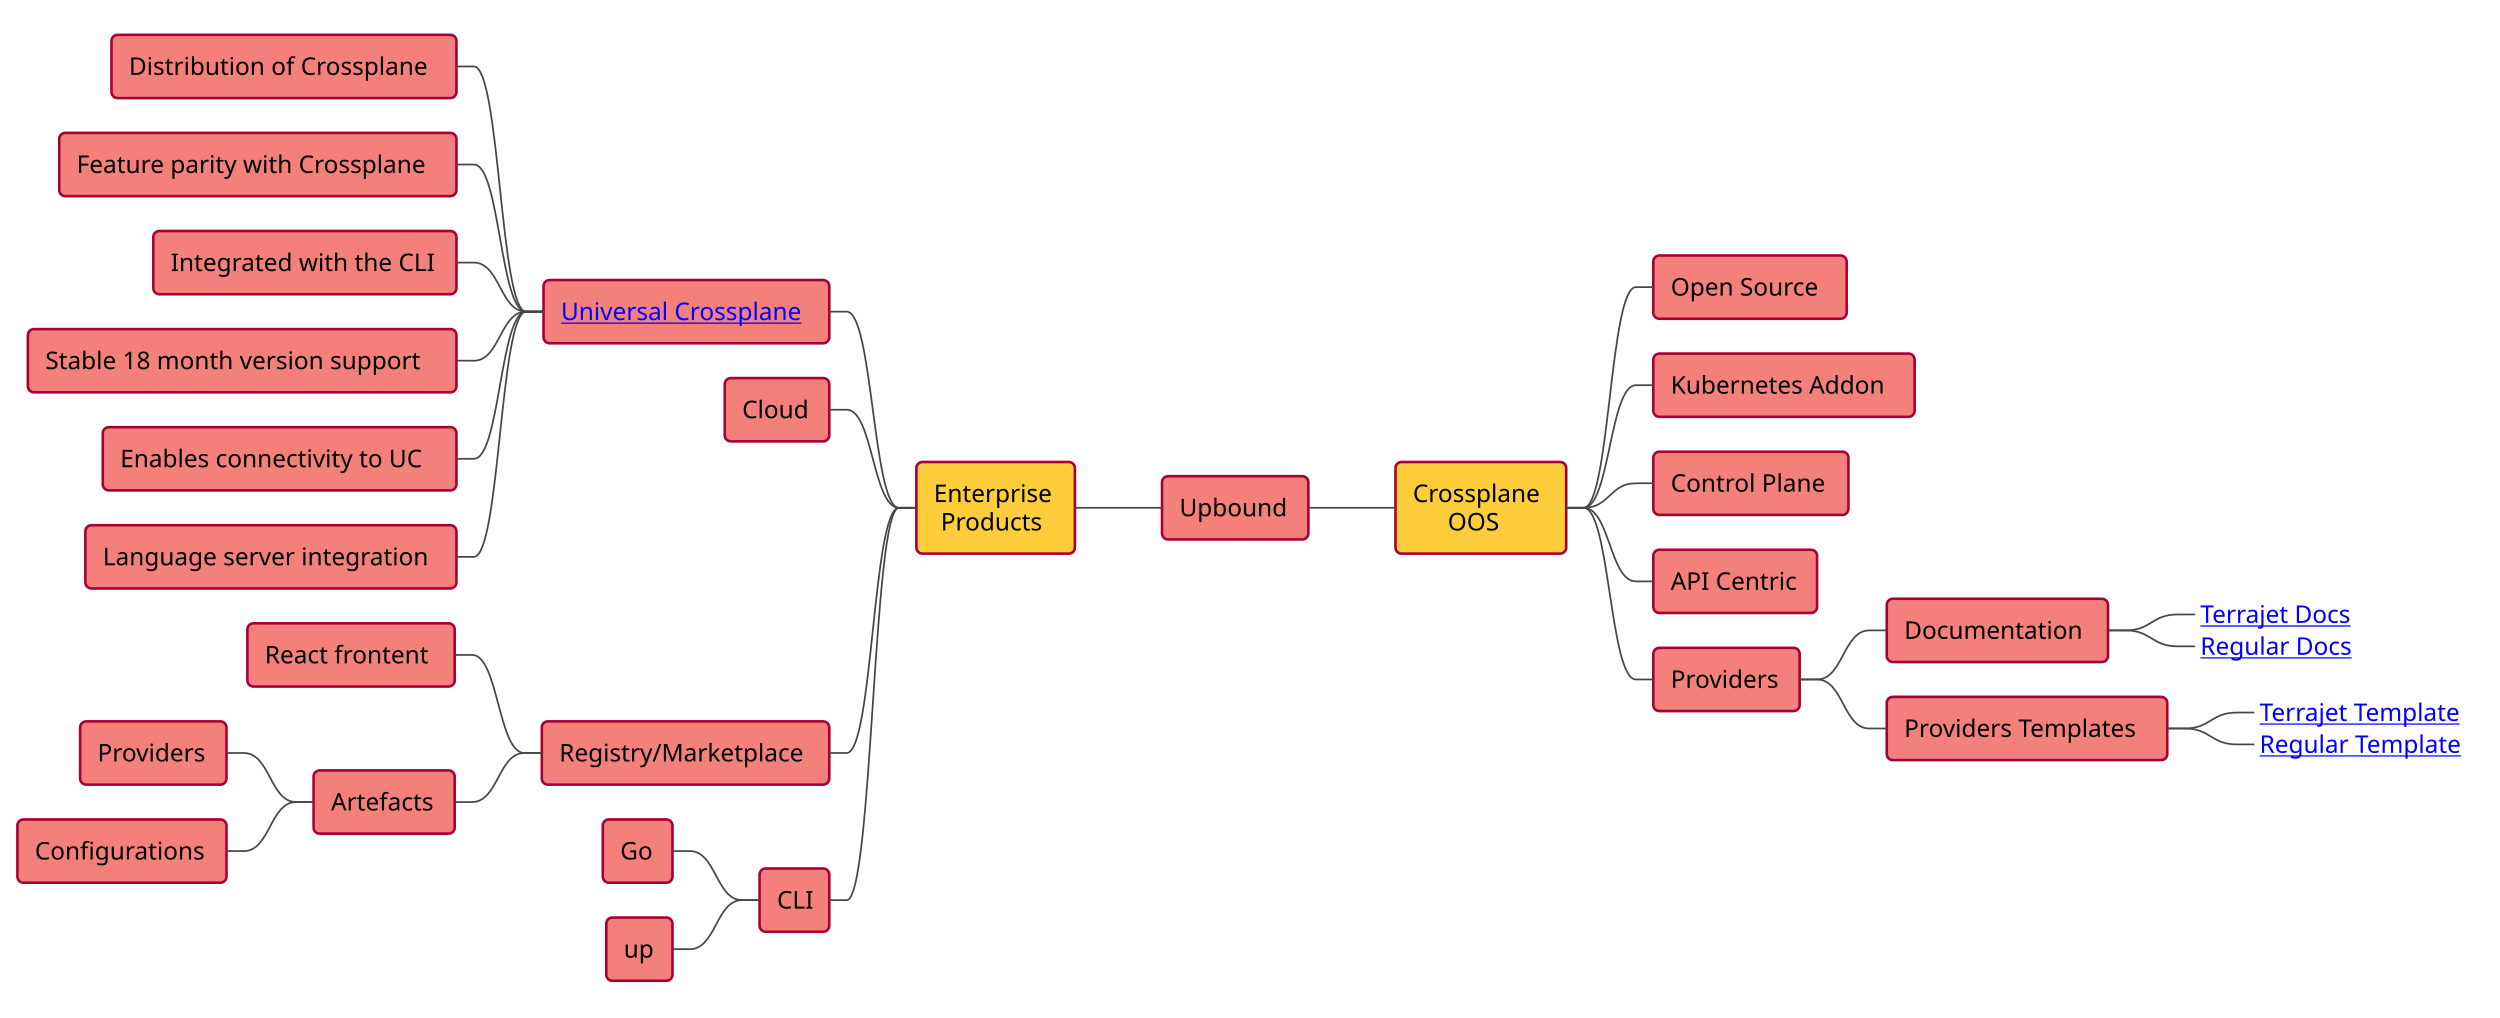
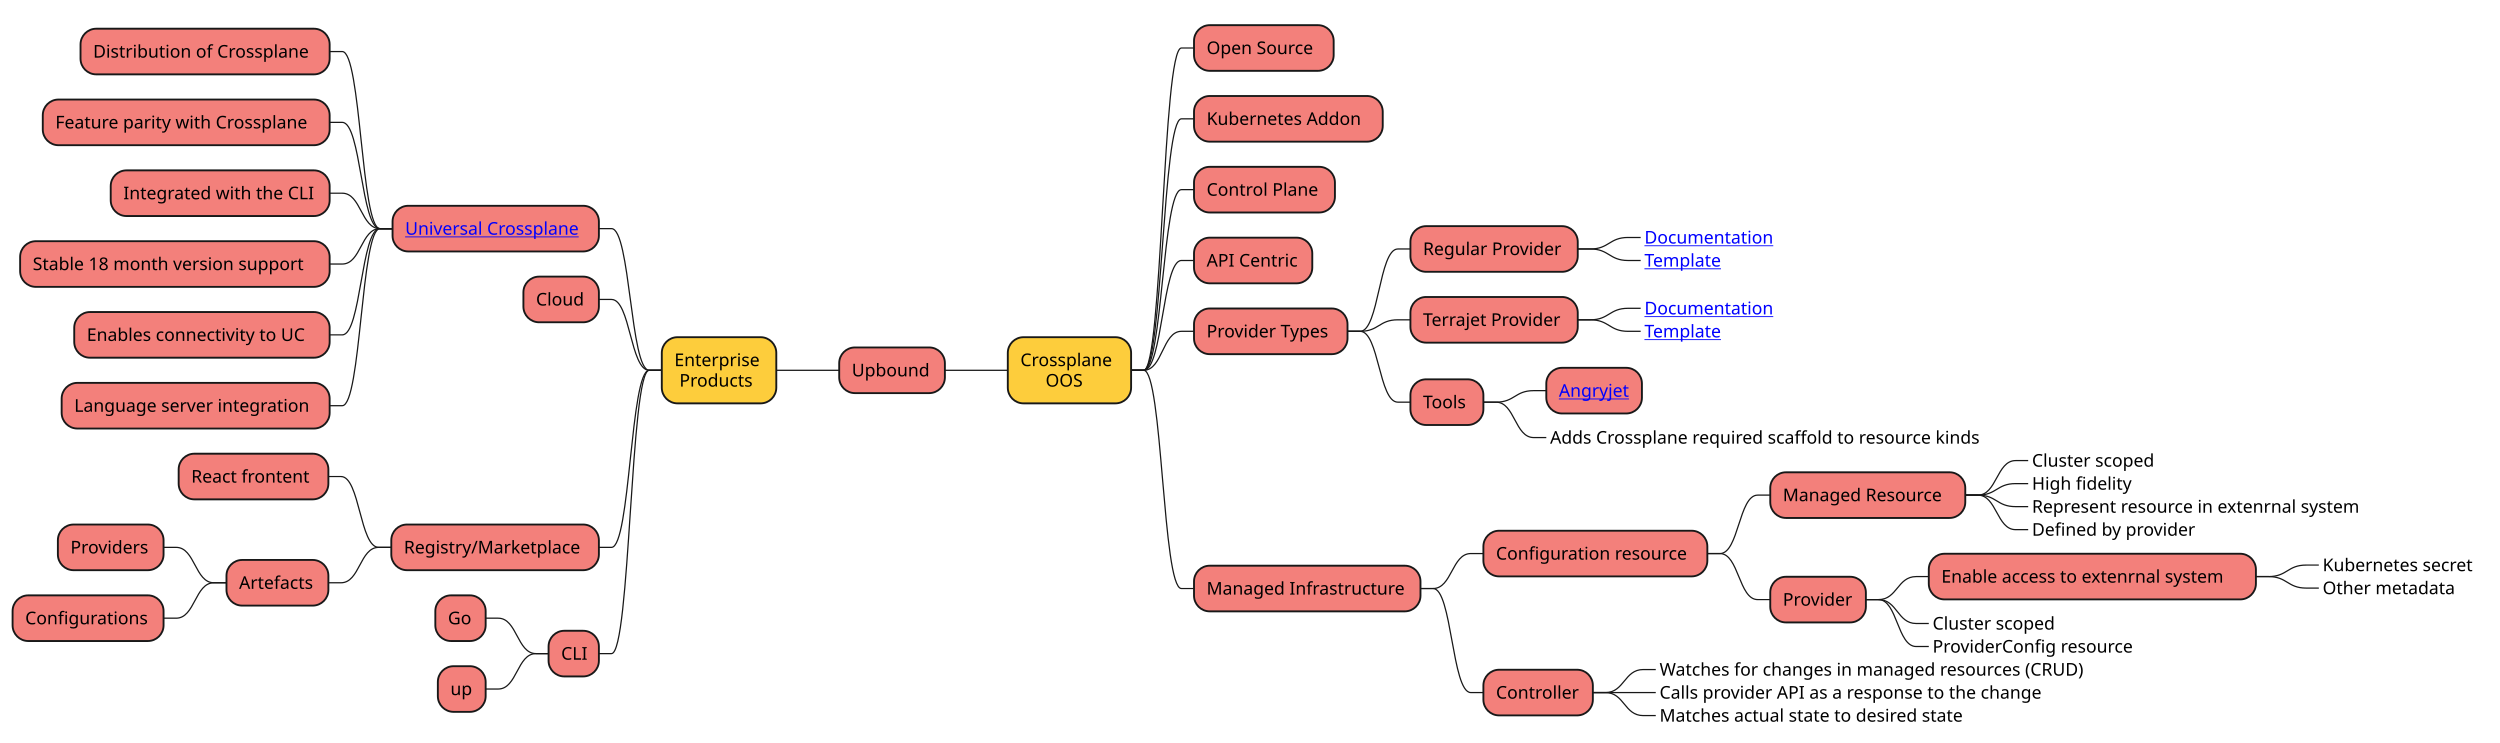
- <svg xmlns="http://www.w3.org/2000/svg" xmlns:xlink="http://www.w3.org/1999/xlink" contentScriptType="application/ecmascript" contentStyleType="text/css" height="584px" preserveAspectRatio="none" style="width:1435px;height:584px;background:#FFFFFF;" version="1.1" viewBox="0 0 1435 584" width="1435px" zoomAndPan="magnify">
+ <svg xmlns="http://www.w3.org/2000/svg" xmlns:xlink="http://www.w3.org/1999/xlink" contentStyleType="text/css" height="590px" preserveAspectRatio="none" style="width:1987px;height:590px;background:#FFFFFF;" version="1.1" viewBox="0 0 1987 590" width="1987px" zoomAndPan="magnify">
  <defs />
  <g>
-     <rect fill="#F3807B" height="36.297" rx="3.5" ry="3.5" style="stroke:#A80036;stroke-width:1.5;" width="84" x="667" y="273.336" />
-     <text fill="#000000" font-family="sans-serif" font-size="14" lengthAdjust="spacing" textLength="64" x="677" y="296.331">Upbound</text>
-     <rect fill="#FDCD3C" height="52.594" rx="3.5" ry="3.5" style="stroke:#A80036;stroke-width:1.5;" width="98" x="801" y="265.188" />
-     <text fill="#000000" font-family="sans-serif" font-size="14" lengthAdjust="spacing" textLength="78" x="811" y="288.183">Crossplane</text>
-     <text fill="#000000" font-family="sans-serif" font-size="14" lengthAdjust="spacing" textLength="31" x="831" y="304.479">OOS</text>
-     <rect fill="#F3807B" height="36.297" rx="3.5" ry="3.5" style="stroke:#A80036;stroke-width:1.5;" width="111" x="949" y="146.668" />
-     <text fill="#000000" font-family="sans-serif" font-size="14" lengthAdjust="spacing" textLength="91" x="959" y="169.663">Open Source</text>
-     <path d="M899,291.484 L909,291.484 C924,291.484 924,164.816 939,164.816 L949,164.816 " fill="none" style="stroke:#454645;stroke-width:1.0;" />
-     <rect fill="#F3807B" height="36.297" rx="3.5" ry="3.5" style="stroke:#A80036;stroke-width:1.5;" width="150" x="949" y="202.965" />
-     <text fill="#000000" font-family="sans-serif" font-size="14" lengthAdjust="spacing" textLength="130" x="959" y="225.96">Kubernetes Addon</text>
-     <path d="M899,291.484 L909,291.484 C924,291.484 924,221.113 939,221.113 L949,221.113 " fill="none" style="stroke:#454645;stroke-width:1.0;" />
-     <rect fill="#F3807B" height="36.297" rx="3.5" ry="3.5" style="stroke:#A80036;stroke-width:1.5;" width="112" x="949" y="259.262" />
-     <text fill="#000000" font-family="sans-serif" font-size="14" lengthAdjust="spacing" textLength="92" x="959" y="282.257">Control Plane</text>
-     <path d="M899,291.484 L909,291.484 C924,291.484 924,277.41 939,277.41 L949,277.41 " fill="none" style="stroke:#454645;stroke-width:1.0;" />
-     <rect fill="#F3807B" height="36.297" rx="3.5" ry="3.5" style="stroke:#A80036;stroke-width:1.5;" width="94" x="949" y="315.559" />
-     <text fill="#000000" font-family="sans-serif" font-size="14" lengthAdjust="spacing" textLength="74" x="959" y="338.554">API Centric</text>
-     <path d="M899,291.484 L909,291.484 C924,291.484 924,333.707 939,333.707 L949,333.707 " fill="none" style="stroke:#454645;stroke-width:1.0;" />
-     <rect fill="#F3807B" height="36.297" rx="3.5" ry="3.5" style="stroke:#A80036;stroke-width:1.5;" width="84" x="949" y="371.856" />
-     <text fill="#000000" font-family="sans-serif" font-size="14" lengthAdjust="spacing" textLength="64" x="959" y="394.851">Providers</text>
-     <rect fill="#F3807B" height="36.297" rx="3.5" ry="3.5" style="stroke:#A80036;stroke-width:1.5;" width="127" x="1083" y="343.707" />
-     <text fill="#000000" font-family="sans-serif" font-size="14" lengthAdjust="spacing" textLength="107" x="1093" y="366.702">Documentation</text>
+     <rect fill="#F3807B" height="36.297" rx="12.5" ry="12.5" style="stroke:#181818;stroke-width:1.5;" width="84" x="667" y="276.152" />
+     <text fill="#000000" font-family="sans-serif" font-size="14" lengthAdjust="spacing" textLength="64" x="677" y="299.147">Upbound</text>
+     <rect fill="#FDCD3C" height="52.594" rx="12.5" ry="12.5" style="stroke:#181818;stroke-width:1.5;" width="98" x="801" y="268.004" />
+     <text fill="#000000" font-family="sans-serif" font-size="14" lengthAdjust="spacing" textLength="78" x="811" y="290.999">Crossplane</text>
+     <text fill="#000000" font-family="sans-serif" font-size="14" lengthAdjust="spacing" textLength="31" x="831" y="307.296">OOS</text>
+     <rect fill="#F3807B" height="36.297" rx="12.5" ry="12.5" style="stroke:#181818;stroke-width:1.5;" width="111" x="949" y="20" />
+     <text fill="#000000" font-family="sans-serif" font-size="14" lengthAdjust="spacing" textLength="91" x="959" y="42.995">Open Source</text>
+     <path d="M899,294.301 L909,294.301 C924,294.301 924,38.148 939,38.148 L949,38.148 " fill="none" style="stroke:#181818;stroke-width:1.0;" />
+     <rect fill="#F3807B" height="36.297" rx="12.5" ry="12.5" style="stroke:#181818;stroke-width:1.5;" width="150" x="949" y="76.297" />
+     <text fill="#000000" font-family="sans-serif" font-size="14" lengthAdjust="spacing" textLength="130" x="959" y="99.292">Kubernetes Addon</text>
+     <path d="M899,294.301 L909,294.301 C924,294.301 924,94.445 939,94.445 L949,94.445 " fill="none" style="stroke:#181818;stroke-width:1.0;" />
+     <rect fill="#F3807B" height="36.297" rx="12.5" ry="12.5" style="stroke:#181818;stroke-width:1.5;" width="112" x="949" y="132.594" />
+     <text fill="#000000" font-family="sans-serif" font-size="14" lengthAdjust="spacing" textLength="92" x="959" y="155.589">Control Plane</text>
+     <path d="M899,294.301 L909,294.301 C924,294.301 924,150.742 939,150.742 L949,150.742 " fill="none" style="stroke:#181818;stroke-width:1.0;" />
+     <rect fill="#F3807B" height="36.297" rx="12.5" ry="12.5" style="stroke:#181818;stroke-width:1.5;" width="94" x="949" y="188.891" />
+     <text fill="#000000" font-family="sans-serif" font-size="14" lengthAdjust="spacing" textLength="74" x="959" y="211.886">API Centric</text>
+     <path d="M899,294.301 L909,294.301 C924,294.301 924,207.039 939,207.039 L949,207.039 " fill="none" style="stroke:#181818;stroke-width:1.0;" />
+     <rect fill="#F3807B" height="36.297" rx="12.5" ry="12.5" style="stroke:#181818;stroke-width:1.5;" width="122" x="949" y="245.188" />
+     <text fill="#000000" font-family="sans-serif" font-size="14" lengthAdjust="spacing" textLength="102" x="959" y="268.183">Provider Types</text>
+     <rect fill="#F3807B" height="36.297" rx="12.5" ry="12.5" style="stroke:#181818;stroke-width:1.5;" width="133" x="1121" y="179.742" />
+     <text fill="#000000" font-family="sans-serif" font-size="14" lengthAdjust="spacing" textLength="113" x="1131" y="202.737">Regular Provider</text>
+     <a href="https://github.com/crossplane/crossplane/blob/master/docs/contributing/provider_development_guide.md" target="_top" title="https://github.com/crossplane/crossplane/blob/master/docs/contributing/provider_development_guide.md" xlink:actuate="onRequest" xlink:href="https://github.com/crossplane/crossplane/blob/master/docs/contributing/provider_development_guide.md" xlink:show="new" xlink:title="https://github.com/crossplane/crossplane/blob/master/docs/contributing/provider_development_guide.md" xlink:type="simple">
+       <text fill="#0000FF" font-family="sans-serif" font-size="14" lengthAdjust="spacing" text-decoration="underline" textLength="107" x="1307" y="193.589">Documentation</text>
+     </a>
+     <path d="M1254,197.891 L1264,197.891 C1279,197.891 1279,188.742 1294,188.742 L1304,188.742 " fill="none" style="stroke:#181818;stroke-width:1.0;" />
+     <a href="https://github.com/crossplane/provider-template" target="_top" title="https://github.com/crossplane/provider-template" xlink:actuate="onRequest" xlink:href="https://github.com/crossplane/provider-template" xlink:show="new" xlink:title="https://github.com/crossplane/provider-template" xlink:type="simple">
+       <text fill="#0000FF" font-family="sans-serif" font-size="14" lengthAdjust="spacing" text-decoration="underline" textLength="65" x="1307" y="211.886">Template</text>
+     </a>
+     <text fill="#000000" font-family="sans-serif" font-size="14" lengthAdjust="spacing" textLength="4" x="1372" y="211.886"> </text>
+     <path d="M1254,197.891 L1264,197.891 C1279,197.891 1279,207.039 1294,207.039 L1304,207.039 " fill="none" style="stroke:#181818;stroke-width:1.0;" />
+     <path d="M1071,263.336 L1081,263.336 C1096,263.336 1096,197.891 1111,197.891 L1121,197.891 " fill="none" style="stroke:#181818;stroke-width:1.0;" />
+     <rect fill="#F3807B" height="36.297" rx="12.5" ry="12.5" style="stroke:#181818;stroke-width:1.5;" width="133" x="1121" y="236.039" />
+     <text fill="#000000" font-family="sans-serif" font-size="14" lengthAdjust="spacing" textLength="113" x="1131" y="259.034">Terrajet Provider</text>
    <a href="https://github.com/crossplane/terrajet/blob/main/docs/generating-a-provider.md" target="_top" title="https://github.com/crossplane/terrajet/blob/main/docs/generating-a-provider.md" xlink:actuate="onRequest" xlink:href="https://github.com/crossplane/terrajet/blob/main/docs/generating-a-provider.md" xlink:show="new" xlink:title="https://github.com/crossplane/terrajet/blob/main/docs/generating-a-provider.md" xlink:type="simple">
-       <text fill="#0000FF" font-family="sans-serif" font-size="14" lengthAdjust="spacing" text-decoration="underline" textLength="93" x="1263" y="357.554">Terrajet Docs</text>
+       <text fill="#0000FF" font-family="sans-serif" font-size="14" lengthAdjust="spacing" text-decoration="underline" textLength="107" x="1307" y="249.886">Documentation</text>
    </a>
-     <path d="M1210,361.856 L1220,361.856 C1235,361.856 1235,352.707 1250,352.707 L1260,352.707 " fill="none" style="stroke:#454645;stroke-width:1.0;" />
-     <a href="https://github.com/crossplane/crossplane/blob/master/docs/contributing/provider_development_guide.md" target="_top" title="https://github.com/crossplane/crossplane/blob/master/docs/contributing/provider_development_guide.md" xlink:actuate="onRequest" xlink:href="https://github.com/crossplane/crossplane/blob/master/docs/contributing/provider_development_guide.md" xlink:show="new" xlink:title="https://github.com/crossplane/crossplane/blob/master/docs/contributing/provider_development_guide.md" xlink:type="simple">
-       <text fill="#0000FF" font-family="sans-serif" font-size="14" lengthAdjust="spacing" text-decoration="underline" textLength="93" x="1263" y="375.851">Regular Docs</text>
+     <path d="M1254,254.188 L1264,254.188 C1279,254.188 1279,245.039 1294,245.039 L1304,245.039 " fill="none" style="stroke:#181818;stroke-width:1.0;" />
+     <a href="https://github.com/crossplane-contrib/provider-jet-template" target="_top" title="https://github.com/crossplane-contrib/provider-jet-template" xlink:actuate="onRequest" xlink:href="https://github.com/crossplane-contrib/provider-jet-template" xlink:show="new" xlink:title="https://github.com/crossplane-contrib/provider-jet-template" xlink:type="simple">
+       <text fill="#0000FF" font-family="sans-serif" font-size="14" lengthAdjust="spacing" text-decoration="underline" textLength="65" x="1307" y="268.183">Template</text>
    </a>
-     <path d="M1210,361.856 L1220,361.856 C1235,361.856 1235,371.004 1250,371.004 L1260,371.004 " fill="none" style="stroke:#454645;stroke-width:1.0;" />
-     <path d="M1033,390.004 L1043,390.004 C1058,390.004 1058,361.856 1073,361.856 L1083,361.856 " fill="none" style="stroke:#454645;stroke-width:1.0;" />
-     <rect fill="#F3807B" height="36.297" rx="3.5" ry="3.5" style="stroke:#A80036;stroke-width:1.5;" width="161" x="1083" y="400.004" />
-     <text fill="#000000" font-family="sans-serif" font-size="14" lengthAdjust="spacing" textLength="141" x="1093" y="422.999">Providers Templates</text>
-     <a href="https://github.com/crossplane-contrib/provider-jet-template" target="_top" title="https://github.com/crossplane-contrib/provider-jet-template" xlink:actuate="onRequest" xlink:href="https://github.com/crossplane-contrib/provider-jet-template" xlink:show="new" xlink:title="https://github.com/crossplane-contrib/provider-jet-template" xlink:type="simple">
-       <text fill="#0000FF" font-family="sans-serif" font-size="14" lengthAdjust="spacing" text-decoration="underline" textLength="122" x="1297" y="413.851">Terrajet Template</text>
+     <text fill="#000000" font-family="sans-serif" font-size="14" lengthAdjust="spacing" textLength="4" x="1372" y="268.183"> </text>
+     <path d="M1254,254.188 L1264,254.188 C1279,254.188 1279,263.336 1294,263.336 L1304,263.336 " fill="none" style="stroke:#181818;stroke-width:1.0;" />
+     <path d="M1071,263.336 L1081,263.336 C1096,263.336 1096,254.188 1111,254.188 L1121,254.188 " fill="none" style="stroke:#181818;stroke-width:1.0;" />
+     <rect fill="#F3807B" height="36.297" rx="12.5" ry="12.5" style="stroke:#181818;stroke-width:1.5;" width="58" x="1121" y="301.484" />
+     <text fill="#000000" font-family="sans-serif" font-size="14" lengthAdjust="spacing" textLength="38" x="1131" y="324.479">Tools</text>
+     <rect fill="#F3807B" height="36.297" rx="12.5" ry="12.5" style="stroke:#181818;stroke-width:1.5;" width="76" x="1229" y="292.336" />
+     <a href="https://github.com/crossplane/crossplane-tools/blob/master/README.md" target="_top" title="https://github.com/crossplane/crossplane-tools/blob/master/README.md" xlink:actuate="onRequest" xlink:href="https://github.com/crossplane/crossplane-tools/blob/master/README.md" xlink:show="new" xlink:title="https://github.com/crossplane/crossplane-tools/blob/master/README.md" xlink:type="simple">
+       <text fill="#0000FF" font-family="sans-serif" font-size="14" lengthAdjust="spacing" text-decoration="underline" textLength="56" x="1239" y="315.331">Angryjet</text>
    </a>
-     <text fill="#000000" font-family="sans-serif" font-size="14" lengthAdjust="spacing" textLength="0" x="1423" y="413.851" />
-     <path d="M1244,418.152 L1254,418.152 C1269,418.152 1269,409.004 1284,409.004 L1294,409.004 " fill="none" style="stroke:#454645;stroke-width:1.0;" />
-     <a href="https://github.com/crossplane/provider-template" target="_top" title="https://github.com/crossplane/provider-template" xlink:actuate="onRequest" xlink:href="https://github.com/crossplane/provider-template" xlink:show="new" xlink:title="https://github.com/crossplane/provider-template" xlink:type="simple">
-       <text fill="#0000FF" font-family="sans-serif" font-size="14" lengthAdjust="spacing" text-decoration="underline" textLength="122" x="1297" y="432.147">Regular Template</text>
+     <path d="M1179,319.633 L1189,319.633 C1204,319.633 1204,310.484 1219,310.484 L1229,310.484 " fill="none" style="stroke:#181818;stroke-width:1.0;" />
+     <text fill="#000000" font-family="sans-serif" font-size="14" lengthAdjust="spacing" textLength="361" x="1232" y="352.628">Adds Crossplane required scaffold to resource kinds</text>
+     <path d="M1179,319.633 L1189,319.633 C1204,319.633 1204,347.781 1219,347.781 L1229,347.781 " fill="none" style="stroke:#181818;stroke-width:1.0;" />
+     <path d="M1071,263.336 L1081,263.336 C1096,263.336 1096,319.633 1111,319.633 L1121,319.633 " fill="none" style="stroke:#181818;stroke-width:1.0;" />
+     <path d="M899,294.301 L909,294.301 C924,294.301 924,263.336 939,263.336 L949,263.336 " fill="none" style="stroke:#181818;stroke-width:1.0;" />
+     <rect fill="#F3807B" height="36.297" rx="12.5" ry="12.5" style="stroke:#181818;stroke-width:1.5;" width="180" x="949" y="449.617" />
+     <text fill="#000000" font-family="sans-serif" font-size="14" lengthAdjust="spacing" textLength="160" x="959" y="472.612">Managed Infrastructure</text>
+     <rect fill="#F3807B" height="36.297" rx="12.5" ry="12.5" style="stroke:#181818;stroke-width:1.5;" width="178" x="1179" y="421.82" />
+     <text fill="#000000" font-family="sans-serif" font-size="14" lengthAdjust="spacing" textLength="158" x="1189" y="444.815">Configuration resource</text>
+     <rect fill="#F3807B" height="36.297" rx="12.5" ry="12.5" style="stroke:#181818;stroke-width:1.5;" width="155" x="1407" y="375.375" />
+     <text fill="#000000" font-family="sans-serif" font-size="14" lengthAdjust="spacing" textLength="135" x="1417" y="398.37">Managed Resource</text>
+     <text fill="#000000" font-family="sans-serif" font-size="14" lengthAdjust="spacing" textLength="105" x="1615" y="370.925">Cluster scoped</text>
+     <path d="M1562,393.523 L1572,393.523 C1587,393.523 1587,366.078 1602,366.078 L1612,366.078 " fill="none" style="stroke:#181818;stroke-width:1.0;" />
+     <text fill="#000000" font-family="sans-serif" font-size="14" lengthAdjust="spacing" textLength="78" x="1615" y="389.222">High fidelity</text>
+     <path d="M1562,393.523 L1572,393.523 C1587,393.523 1587,384.375 1602,384.375 L1612,384.375 " fill="none" style="stroke:#181818;stroke-width:1.0;" />
+     <text fill="#000000" font-family="sans-serif" font-size="14" lengthAdjust="spacing" textLength="277" x="1615" y="407.519">Represent resource in extenrnal system</text>
+     <path d="M1562,393.523 L1572,393.523 C1587,393.523 1587,402.672 1602,402.672 L1612,402.672 " fill="none" style="stroke:#181818;stroke-width:1.0;" />
+     <text fill="#000000" font-family="sans-serif" font-size="14" lengthAdjust="spacing" textLength="134" x="1615" y="425.815">Defined by provider</text>
+     <path d="M1562,393.523 L1572,393.523 C1587,393.523 1587,420.969 1602,420.969 L1612,420.969 " fill="none" style="stroke:#181818;stroke-width:1.0;" />
+     <path d="M1357,439.969 L1367,439.969 C1382,439.969 1382,393.523 1397,393.523 L1407,393.523 " fill="none" style="stroke:#181818;stroke-width:1.0;" />
+     <rect fill="#F3807B" height="36.297" rx="12.5" ry="12.5" style="stroke:#181818;stroke-width:1.5;" width="76" x="1407" y="458.414" />
+     <text fill="#000000" font-family="sans-serif" font-size="14" lengthAdjust="spacing" textLength="56" x="1417" y="481.409">Provider</text>
+     <rect fill="#F3807B" height="36.297" rx="12.5" ry="12.5" style="stroke:#181818;stroke-width:1.5;" width="260" x="1533" y="440.117" />
+     <text fill="#000000" font-family="sans-serif" font-size="14" lengthAdjust="spacing" textLength="240" x="1543" y="463.112">Enable access to extenrnal system</text>
+     <text fill="#000000" font-family="sans-serif" font-size="14" lengthAdjust="spacing" textLength="129" x="1846" y="453.964">Kubernetes secret</text>
+     <path d="M1793,458.266 L1803,458.266 C1818,458.266 1818,449.117 1833,449.117 L1843,449.117 " fill="none" style="stroke:#181818;stroke-width:1.0;" />
+     <text fill="#000000" font-family="sans-serif" font-size="14" lengthAdjust="spacing" textLength="108" x="1846" y="472.261">Other metadata</text>
+     <path d="M1793,458.266 L1803,458.266 C1818,458.266 1818,467.414 1833,467.414 L1843,467.414 " fill="none" style="stroke:#181818;stroke-width:1.0;" />
+     <path d="M1483,476.562 L1493,476.562 C1508,476.562 1508,458.266 1523,458.266 L1533,458.266 " fill="none" style="stroke:#181818;stroke-width:1.0;" />
+     <text fill="#000000" font-family="sans-serif" font-size="14" lengthAdjust="spacing" textLength="105" x="1536" y="500.409">Cluster scoped</text>
+     <path d="M1483,476.562 L1493,476.562 C1508,476.562 1508,495.562 1523,495.562 L1533,495.562 " fill="none" style="stroke:#181818;stroke-width:1.0;" />
+     <text fill="#000000" font-family="sans-serif" font-size="14" lengthAdjust="spacing" textLength="166" x="1536" y="518.706">ProviderConfig resource</text>
+     <path d="M1483,476.562 L1493,476.562 C1508,476.562 1508,513.859 1523,513.859 L1533,513.859 " fill="none" style="stroke:#181818;stroke-width:1.0;" />
+     <path d="M1357,439.969 L1367,439.969 C1382,439.969 1382,476.562 1397,476.562 L1407,476.562 " fill="none" style="stroke:#181818;stroke-width:1.0;" />
+     <path d="M1129,467.766 L1139,467.766 C1154,467.766 1154,439.969 1169,439.969 L1179,439.969 " fill="none" style="stroke:#181818;stroke-width:1.0;" />
+     <rect fill="#F3807B" height="36.297" rx="12.5" ry="12.5" style="stroke:#181818;stroke-width:1.5;" width="87" x="1179" y="532.305" />
+     <text fill="#000000" font-family="sans-serif" font-size="14" lengthAdjust="spacing" textLength="67" x="1189" y="555.3">Controller</text>
+     <text fill="#000000" font-family="sans-serif" font-size="14" lengthAdjust="spacing" textLength="360" x="1319" y="537.003">Watches for changes in managed resources (CRUD)</text>
+     <path d="M1266,550.453 L1276,550.453 C1291,550.453 1291,532.156 1306,532.156 L1316,532.156 " fill="none" style="stroke:#181818;stroke-width:1.0;" />
+     <text fill="#000000" font-family="sans-serif" font-size="14" lengthAdjust="spacing" textLength="320" x="1319" y="555.3">Calls provider API as a response to the change</text>
+     <path d="M1266,550.453 L1276,550.453 C1291,550.453 1291,550.453 1306,550.453 L1316,550.453 " fill="none" style="stroke:#181818;stroke-width:1.0;" />
+     <text fill="#000000" font-family="sans-serif" font-size="14" lengthAdjust="spacing" textLength="256" x="1319" y="573.597">Matches actual state to desired state</text>
+     <path d="M1266,550.453 L1276,550.453 C1291,550.453 1291,568.75 1306,568.75 L1316,568.75 " fill="none" style="stroke:#181818;stroke-width:1.0;" />
+     <path d="M1129,467.766 L1139,467.766 C1154,467.766 1154,550.453 1169,550.453 L1179,550.453 " fill="none" style="stroke:#181818;stroke-width:1.0;" />
+     <path d="M899,294.301 L909,294.301 C924,294.301 924,467.766 939,467.766 L949,467.766 " fill="none" style="stroke:#181818;stroke-width:1.0;" />
+     <path d="M751,294.301 L761,294.301 C776,294.301 776,294.301 791,294.301 L801,294.301 " fill="none" style="stroke:#181818;stroke-width:1.0;" />
+     <rect fill="#FDCD3C" height="52.594" rx="12.5" ry="12.5" style="stroke:#181818;stroke-width:1.5;" width="91" x="526" y="268.004" />
+     <text fill="#000000" font-family="sans-serif" font-size="14" lengthAdjust="spacing" textLength="71" x="536" y="290.999">Enterprise</text>
+     <text fill="#000000" font-family="sans-serif" font-size="14" lengthAdjust="spacing" textLength="62" x="540" y="307.296">Products</text>
+     <rect fill="#F3807B" height="36.297" rx="12.5" ry="12.5" style="stroke:#181818;stroke-width:1.5;" width="164" x="312" y="163.559" />
+     <a href="https://github.com/upbound/universal-crossplane" target="_top" title="https://github.com/upbound/universal-crossplane" xlink:actuate="onRequest" xlink:href="https://github.com/upbound/universal-crossplane" xlink:show="new" xlink:title="https://github.com/upbound/universal-crossplane" xlink:type="simple">
+       <text fill="#0000FF" font-family="sans-serif" font-size="14" lengthAdjust="spacing" text-decoration="underline" textLength="144" x="322" y="186.554">Universal Crossplane</text>
    </a>
-     <text fill="#000000" font-family="sans-serif" font-size="14" lengthAdjust="spacing" textLength="0" x="1423" y="432.147" />
-     <path d="M1244,418.152 L1254,418.152 C1269,418.152 1269,427.301 1284,427.301 L1294,427.301 " fill="none" style="stroke:#454645;stroke-width:1.0;" />
-     <path d="M1033,390.004 L1043,390.004 C1058,390.004 1058,418.152 1073,418.152 L1083,418.152 " fill="none" style="stroke:#454645;stroke-width:1.0;" />
-     <path d="M899,291.484 L909,291.484 C924,291.484 924,390.004 939,390.004 L949,390.004 " fill="none" style="stroke:#454645;stroke-width:1.0;" />
-     <path d="M751,291.484 L761,291.484 C776,291.484 776,291.484 791,291.484 L801,291.484 " fill="none" style="stroke:#454645;stroke-width:1.0;" />
-     <rect fill="#FDCD3C" height="52.594" rx="3.5" ry="3.5" style="stroke:#A80036;stroke-width:1.5;" width="91" x="526" y="265.188" />
-     <text fill="#000000" font-family="sans-serif" font-size="14" lengthAdjust="spacing" textLength="71" x="536" y="288.183">Enterprise</text>
-     <text fill="#000000" font-family="sans-serif" font-size="14" lengthAdjust="spacing" textLength="62" x="540" y="304.479">Products</text>
-     <rect fill="#F3807B" height="36.297" rx="3.5" ry="3.5" style="stroke:#A80036;stroke-width:1.5;" width="164" x="312" y="160.742" />
-     <a href="https://github.com/upbound/universal-crossplane" target="_top" title="https://github.com/upbound/universal-crossplane" xlink:actuate="onRequest" xlink:href="https://github.com/upbound/universal-crossplane" xlink:show="new" xlink:title="https://github.com/upbound/universal-crossplane" xlink:type="simple">
-       <text fill="#0000FF" font-family="sans-serif" font-size="14" lengthAdjust="spacing" text-decoration="underline" textLength="144" x="322" y="183.737">Universal Crossplane</text>
-     </a>
-     <rect fill="#F3807B" height="36.297" rx="3.5" ry="3.5" style="stroke:#A80036;stroke-width:1.5;" width="198" x="64" y="20" />
-     <text fill="#000000" font-family="sans-serif" font-size="14" lengthAdjust="spacing" textLength="178" x="74" y="42.995">Distribution of Crossplane</text>
-     <path d="M312,178.891 L302,178.891 C287,178.891 287,38.148 272,38.148 L262,38.148 " fill="none" style="stroke:#454645;stroke-width:1.0;" />
-     <rect fill="#F3807B" height="36.297" rx="3.5" ry="3.5" style="stroke:#A80036;stroke-width:1.5;" width="228" x="34" y="76.297" />
-     <text fill="#000000" font-family="sans-serif" font-size="14" lengthAdjust="spacing" textLength="208" x="44" y="99.292">Feature parity with Crossplane</text>
-     <path d="M312,178.891 L302,178.891 C287,178.891 287,94.445 272,94.445 L262,94.445 " fill="none" style="stroke:#454645;stroke-width:1.0;" />
-     <rect fill="#F3807B" height="36.297" rx="3.5" ry="3.5" style="stroke:#A80036;stroke-width:1.5;" width="174" x="88" y="132.594" />
-     <text fill="#000000" font-family="sans-serif" font-size="14" lengthAdjust="spacing" textLength="154" x="98" y="155.589">Integrated with the CLI</text>
-     <path d="M312,178.891 L302,178.891 C287,178.891 287,150.742 272,150.742 L262,150.742 " fill="none" style="stroke:#454645;stroke-width:1.0;" />
-     <rect fill="#F3807B" height="36.297" rx="3.5" ry="3.5" style="stroke:#A80036;stroke-width:1.5;" width="246" x="16" y="188.891" />
-     <text fill="#000000" font-family="sans-serif" font-size="14" lengthAdjust="spacing" textLength="226" x="26" y="211.886">Stable 18 month version support</text>
-     <path d="M312,178.891 L302,178.891 C287,178.891 287,207.039 272,207.039 L262,207.039 " fill="none" style="stroke:#454645;stroke-width:1.0;" />
-     <rect fill="#F3807B" height="36.297" rx="3.5" ry="3.5" style="stroke:#A80036;stroke-width:1.5;" width="203" x="59" y="245.188" />
-     <text fill="#000000" font-family="sans-serif" font-size="14" lengthAdjust="spacing" textLength="183" x="69" y="268.183">Enables connectivity to UC</text>
-     <path d="M312,178.891 L302,178.891 C287,178.891 287,263.336 272,263.336 L262,263.336 " fill="none" style="stroke:#454645;stroke-width:1.0;" />
-     <rect fill="#F3807B" height="36.297" rx="3.5" ry="3.5" style="stroke:#A80036;stroke-width:1.5;" width="213" x="49" y="301.484" />
-     <text fill="#000000" font-family="sans-serif" font-size="14" lengthAdjust="spacing" textLength="193" x="59" y="324.479">Language server integration</text>
-     <path d="M312,178.891 L302,178.891 C287,178.891 287,319.633 272,319.633 L262,319.633 " fill="none" style="stroke:#454645;stroke-width:1.0;" />
-     <path d="M526,291.484 L516,291.484 C501,291.484 501,178.891 486,178.891 L476,178.891 " fill="none" style="stroke:#454645;stroke-width:1.0;" />
-     <rect fill="#F3807B" height="36.297" rx="3.5" ry="3.5" style="stroke:#A80036;stroke-width:1.5;" width="60" x="416" y="217.039" />
-     <text fill="#000000" font-family="sans-serif" font-size="14" lengthAdjust="spacing" textLength="40" x="426" y="240.034">Cloud</text>
-     <path d="M526,291.484 L516,291.484 C501,291.484 501,235.188 486,235.188 L476,235.188 " fill="none" style="stroke:#454645;stroke-width:1.0;" />
-     <rect fill="#F3807B" height="36.297" rx="3.5" ry="3.5" style="stroke:#A80036;stroke-width:1.5;" width="165" x="311" y="414.078" />
-     <text fill="#000000" font-family="sans-serif" font-size="14" lengthAdjust="spacing" textLength="145" x="321" y="437.073">Registry/Marketplace</text>
-     <rect fill="#F3807B" height="36.297" rx="3.5" ry="3.5" style="stroke:#A80036;stroke-width:1.5;" width="119" x="142" y="357.781" />
-     <text fill="#000000" font-family="sans-serif" font-size="14" lengthAdjust="spacing" textLength="99" x="152" y="380.776">React frontent</text>
-     <path d="M311,432.227 L301,432.227 C286,432.227 286,375.93 271,375.93 L261,375.93 " fill="none" style="stroke:#454645;stroke-width:1.0;" />
-     <rect fill="#F3807B" height="36.297" rx="3.5" ry="3.5" style="stroke:#A80036;stroke-width:1.5;" width="81" x="180" y="442.227" />
-     <text fill="#000000" font-family="sans-serif" font-size="14" lengthAdjust="spacing" textLength="61" x="190" y="465.222">Artefacts</text>
-     <rect fill="#F3807B" height="36.297" rx="3.5" ry="3.5" style="stroke:#A80036;stroke-width:1.5;" width="84" x="46" y="414.078" />
-     <text fill="#000000" font-family="sans-serif" font-size="14" lengthAdjust="spacing" textLength="64" x="56" y="437.073">Providers</text>
-     <path d="M180,460.375 L170,460.375 C155,460.375 155,432.227 140,432.227 L130,432.227 " fill="none" style="stroke:#454645;stroke-width:1.0;" />
-     <rect fill="#F3807B" height="36.297" rx="3.5" ry="3.5" style="stroke:#A80036;stroke-width:1.5;" width="120" x="10" y="470.375" />
-     <text fill="#000000" font-family="sans-serif" font-size="14" lengthAdjust="spacing" textLength="100" x="20" y="493.37">Configurations</text>
-     <path d="M180,460.375 L170,460.375 C155,460.375 155,488.523 140,488.523 L130,488.523 " fill="none" style="stroke:#454645;stroke-width:1.0;" />
-     <path d="M311,432.227 L301,432.227 C286,432.227 286,460.375 271,460.375 L261,460.375 " fill="none" style="stroke:#454645;stroke-width:1.0;" />
-     <path d="M526,291.484 L516,291.484 C501,291.484 501,432.227 486,432.227 L476,432.227 " fill="none" style="stroke:#454645;stroke-width:1.0;" />
-     <rect fill="#F3807B" height="36.297" rx="3.5" ry="3.5" style="stroke:#A80036;stroke-width:1.5;" width="40" x="436" y="498.523" />
-     <text fill="#000000" font-family="sans-serif" font-size="14" lengthAdjust="spacing" textLength="20" x="446" y="521.519">CLI</text>
-     <rect fill="#F3807B" height="36.297" rx="3.5" ry="3.5" style="stroke:#A80036;stroke-width:1.5;" width="40" x="346" y="470.375" />
-     <text fill="#000000" font-family="sans-serif" font-size="14" lengthAdjust="spacing" textLength="20" x="356" y="493.37">Go</text>
-     <path d="M436,516.672 L426,516.672 C411,516.672 411,488.523 396,488.523 L386,488.523 " fill="none" style="stroke:#454645;stroke-width:1.0;" />
-     <rect fill="#F3807B" height="36.297" rx="3.5" ry="3.5" style="stroke:#A80036;stroke-width:1.5;" width="38" x="348" y="526.672" />
-     <text fill="#000000" font-family="sans-serif" font-size="14" lengthAdjust="spacing" textLength="18" x="358" y="549.667">up</text>
-     <path d="M436,516.672 L426,516.672 C411,516.672 411,544.82 396,544.82 L386,544.82 " fill="none" style="stroke:#454645;stroke-width:1.0;" />
-     <path d="M526,291.484 L516,291.484 C501,291.484 501,516.672 486,516.672 L476,516.672 " fill="none" style="stroke:#454645;stroke-width:1.0;" />
-     <path d="M667,291.484 L657,291.484 C642,291.484 642,291.484 627,291.484 L617,291.484 " fill="none" style="stroke:#454645;stroke-width:1.0;" />
+     <rect fill="#F3807B" height="36.297" rx="12.5" ry="12.5" style="stroke:#181818;stroke-width:1.5;" width="198" x="64" y="22.816" />
+     <text fill="#000000" font-family="sans-serif" font-size="14" lengthAdjust="spacing" textLength="178" x="74" y="45.812">Distribution of Crossplane</text>
+     <path d="M312,181.707 L302,181.707 C287,181.707 287,40.965 272,40.965 L262,40.965 " fill="none" style="stroke:#181818;stroke-width:1.0;" />
+     <rect fill="#F3807B" height="36.297" rx="12.5" ry="12.5" style="stroke:#181818;stroke-width:1.5;" width="228" x="34" y="79.113" />
+     <text fill="#000000" font-family="sans-serif" font-size="14" lengthAdjust="spacing" textLength="208" x="44" y="102.108">Feature parity with Crossplane</text>
+     <path d="M312,181.707 L302,181.707 C287,181.707 287,97.262 272,97.262 L262,97.262 " fill="none" style="stroke:#181818;stroke-width:1.0;" />
+     <rect fill="#F3807B" height="36.297" rx="12.5" ry="12.5" style="stroke:#181818;stroke-width:1.5;" width="174" x="88" y="135.41" />
+     <text fill="#000000" font-family="sans-serif" font-size="14" lengthAdjust="spacing" textLength="154" x="98" y="158.405">Integrated with the CLI</text>
+     <path d="M312,181.707 L302,181.707 C287,181.707 287,153.559 272,153.559 L262,153.559 " fill="none" style="stroke:#181818;stroke-width:1.0;" />
+     <rect fill="#F3807B" height="36.297" rx="12.5" ry="12.5" style="stroke:#181818;stroke-width:1.5;" width="246" x="16" y="191.707" />
+     <text fill="#000000" font-family="sans-serif" font-size="14" lengthAdjust="spacing" textLength="226" x="26" y="214.702">Stable 18 month version support</text>
+     <path d="M312,181.707 L302,181.707 C287,181.707 287,209.856 272,209.856 L262,209.856 " fill="none" style="stroke:#181818;stroke-width:1.0;" />
+     <rect fill="#F3807B" height="36.297" rx="12.5" ry="12.5" style="stroke:#181818;stroke-width:1.5;" width="203" x="59" y="248.004" />
+     <text fill="#000000" font-family="sans-serif" font-size="14" lengthAdjust="spacing" textLength="183" x="69" y="270.999">Enables connectivity to UC</text>
+     <path d="M312,181.707 L302,181.707 C287,181.707 287,266.152 272,266.152 L262,266.152 " fill="none" style="stroke:#181818;stroke-width:1.0;" />
+     <rect fill="#F3807B" height="36.297" rx="12.5" ry="12.5" style="stroke:#181818;stroke-width:1.5;" width="213" x="49" y="304.301" />
+     <text fill="#000000" font-family="sans-serif" font-size="14" lengthAdjust="spacing" textLength="193" x="59" y="327.296">Language server integration</text>
+     <path d="M312,181.707 L302,181.707 C287,181.707 287,322.449 272,322.449 L262,322.449 " fill="none" style="stroke:#181818;stroke-width:1.0;" />
+     <path d="M526,294.301 L516,294.301 C501,294.301 501,181.707 486,181.707 L476,181.707 " fill="none" style="stroke:#181818;stroke-width:1.0;" />
+     <rect fill="#F3807B" height="36.297" rx="12.5" ry="12.5" style="stroke:#181818;stroke-width:1.5;" width="60" x="416" y="219.856" />
+     <text fill="#000000" font-family="sans-serif" font-size="14" lengthAdjust="spacing" textLength="40" x="426" y="242.851">Cloud</text>
+     <path d="M526,294.301 L516,294.301 C501,294.301 501,238.004 486,238.004 L476,238.004 " fill="none" style="stroke:#181818;stroke-width:1.0;" />
+     <rect fill="#F3807B" height="36.297" rx="12.5" ry="12.5" style="stroke:#181818;stroke-width:1.5;" width="165" x="311" y="416.894" />
+     <text fill="#000000" font-family="sans-serif" font-size="14" lengthAdjust="spacing" textLength="145" x="321" y="439.89">Registry/Marketplace</text>
+     <rect fill="#F3807B" height="36.297" rx="12.5" ry="12.5" style="stroke:#181818;stroke-width:1.5;" width="119" x="142" y="360.598" />
+     <text fill="#000000" font-family="sans-serif" font-size="14" lengthAdjust="spacing" textLength="99" x="152" y="383.593">React frontent</text>
+     <path d="M311,435.043 L301,435.043 C286,435.043 286,378.746 271,378.746 L261,378.746 " fill="none" style="stroke:#181818;stroke-width:1.0;" />
+     <rect fill="#F3807B" height="36.297" rx="12.5" ry="12.5" style="stroke:#181818;stroke-width:1.5;" width="81" x="180" y="445.043" />
+     <text fill="#000000" font-family="sans-serif" font-size="14" lengthAdjust="spacing" textLength="61" x="190" y="468.038">Artefacts</text>
+     <rect fill="#F3807B" height="36.297" rx="12.5" ry="12.5" style="stroke:#181818;stroke-width:1.5;" width="84" x="46" y="416.894" />
+     <text fill="#000000" font-family="sans-serif" font-size="14" lengthAdjust="spacing" textLength="64" x="56" y="439.89">Providers</text>
+     <path d="M180,463.191 L170,463.191 C155,463.191 155,435.043 140,435.043 L130,435.043 " fill="none" style="stroke:#181818;stroke-width:1.0;" />
+     <rect fill="#F3807B" height="36.297" rx="12.5" ry="12.5" style="stroke:#181818;stroke-width:1.5;" width="120" x="10" y="473.191" />
+     <text fill="#000000" font-family="sans-serif" font-size="14" lengthAdjust="spacing" textLength="100" x="20" y="496.187">Configurations</text>
+     <path d="M180,463.191 L170,463.191 C155,463.191 155,491.34 140,491.34 L130,491.34 " fill="none" style="stroke:#181818;stroke-width:1.0;" />
+     <path d="M311,435.043 L301,435.043 C286,435.043 286,463.191 271,463.191 L261,463.191 " fill="none" style="stroke:#181818;stroke-width:1.0;" />
+     <path d="M526,294.301 L516,294.301 C501,294.301 501,435.043 486,435.043 L476,435.043 " fill="none" style="stroke:#181818;stroke-width:1.0;" />
+     <rect fill="#F3807B" height="36.297" rx="12.5" ry="12.5" style="stroke:#181818;stroke-width:1.5;" width="40" x="436" y="501.34" />
+     <text fill="#000000" font-family="sans-serif" font-size="14" lengthAdjust="spacing" textLength="20" x="446" y="524.335">CLI</text>
+     <rect fill="#F3807B" height="36.297" rx="12.5" ry="12.5" style="stroke:#181818;stroke-width:1.5;" width="40" x="346" y="473.191" />
+     <text fill="#000000" font-family="sans-serif" font-size="14" lengthAdjust="spacing" textLength="20" x="356" y="496.187">Go</text>
+     <path d="M436,519.488 L426,519.488 C411,519.488 411,491.34 396,491.34 L386,491.34 " fill="none" style="stroke:#181818;stroke-width:1.0;" />
+     <rect fill="#F3807B" height="36.297" rx="12.5" ry="12.5" style="stroke:#181818;stroke-width:1.5;" width="38" x="348" y="529.488" />
+     <text fill="#000000" font-family="sans-serif" font-size="14" lengthAdjust="spacing" textLength="18" x="358" y="552.483">up</text>
+     <path d="M436,519.488 L426,519.488 C411,519.488 411,547.637 396,547.637 L386,547.637 " fill="none" style="stroke:#181818;stroke-width:1.0;" />
+     <path d="M526,294.301 L516,294.301 C501,294.301 501,519.488 486,519.488 L476,519.488 " fill="none" style="stroke:#181818;stroke-width:1.0;" />
+     <path d="M667,294.301 L657,294.301 C642,294.301 642,294.301 627,294.301 L617,294.301 " fill="none" style="stroke:#181818;stroke-width:1.0;" />
  </g>
</svg>
